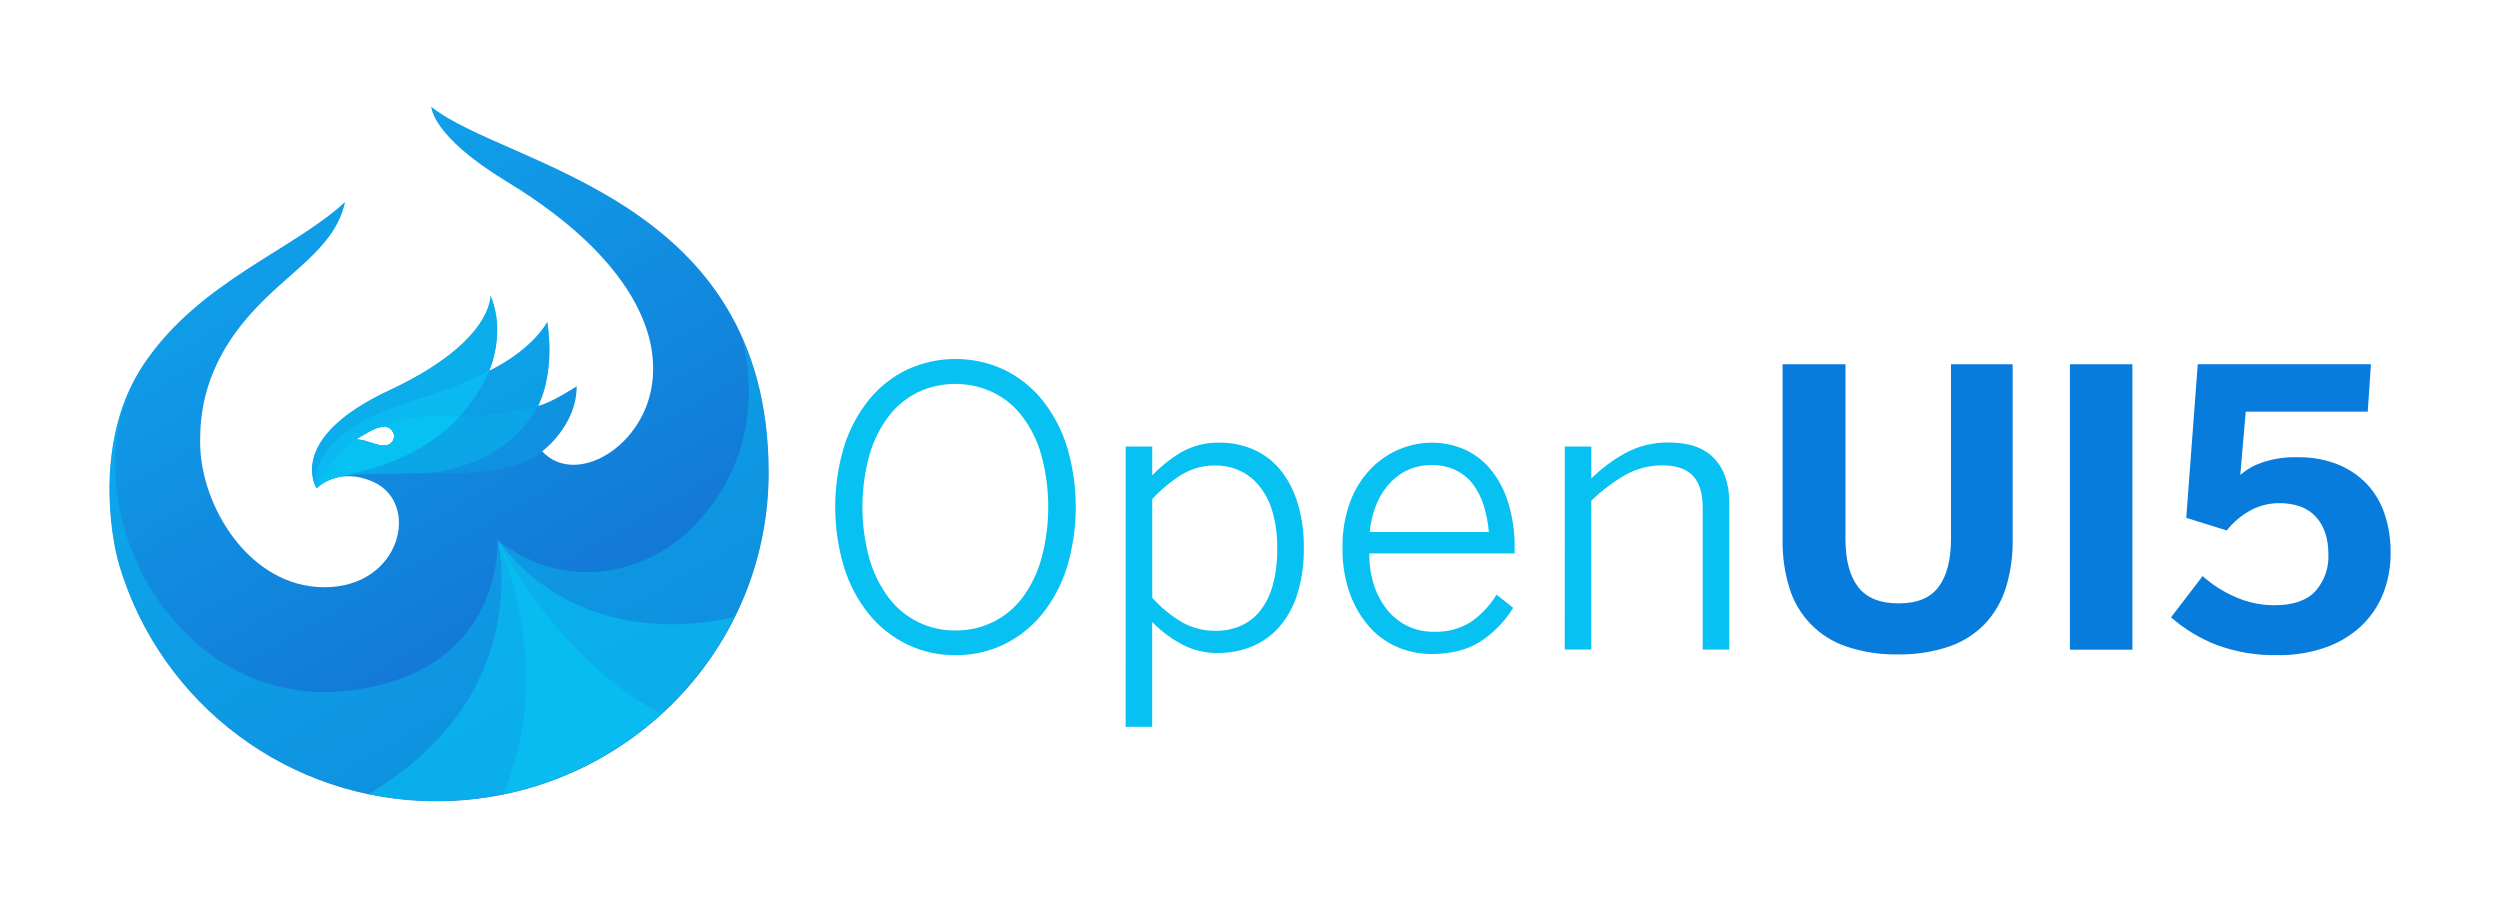
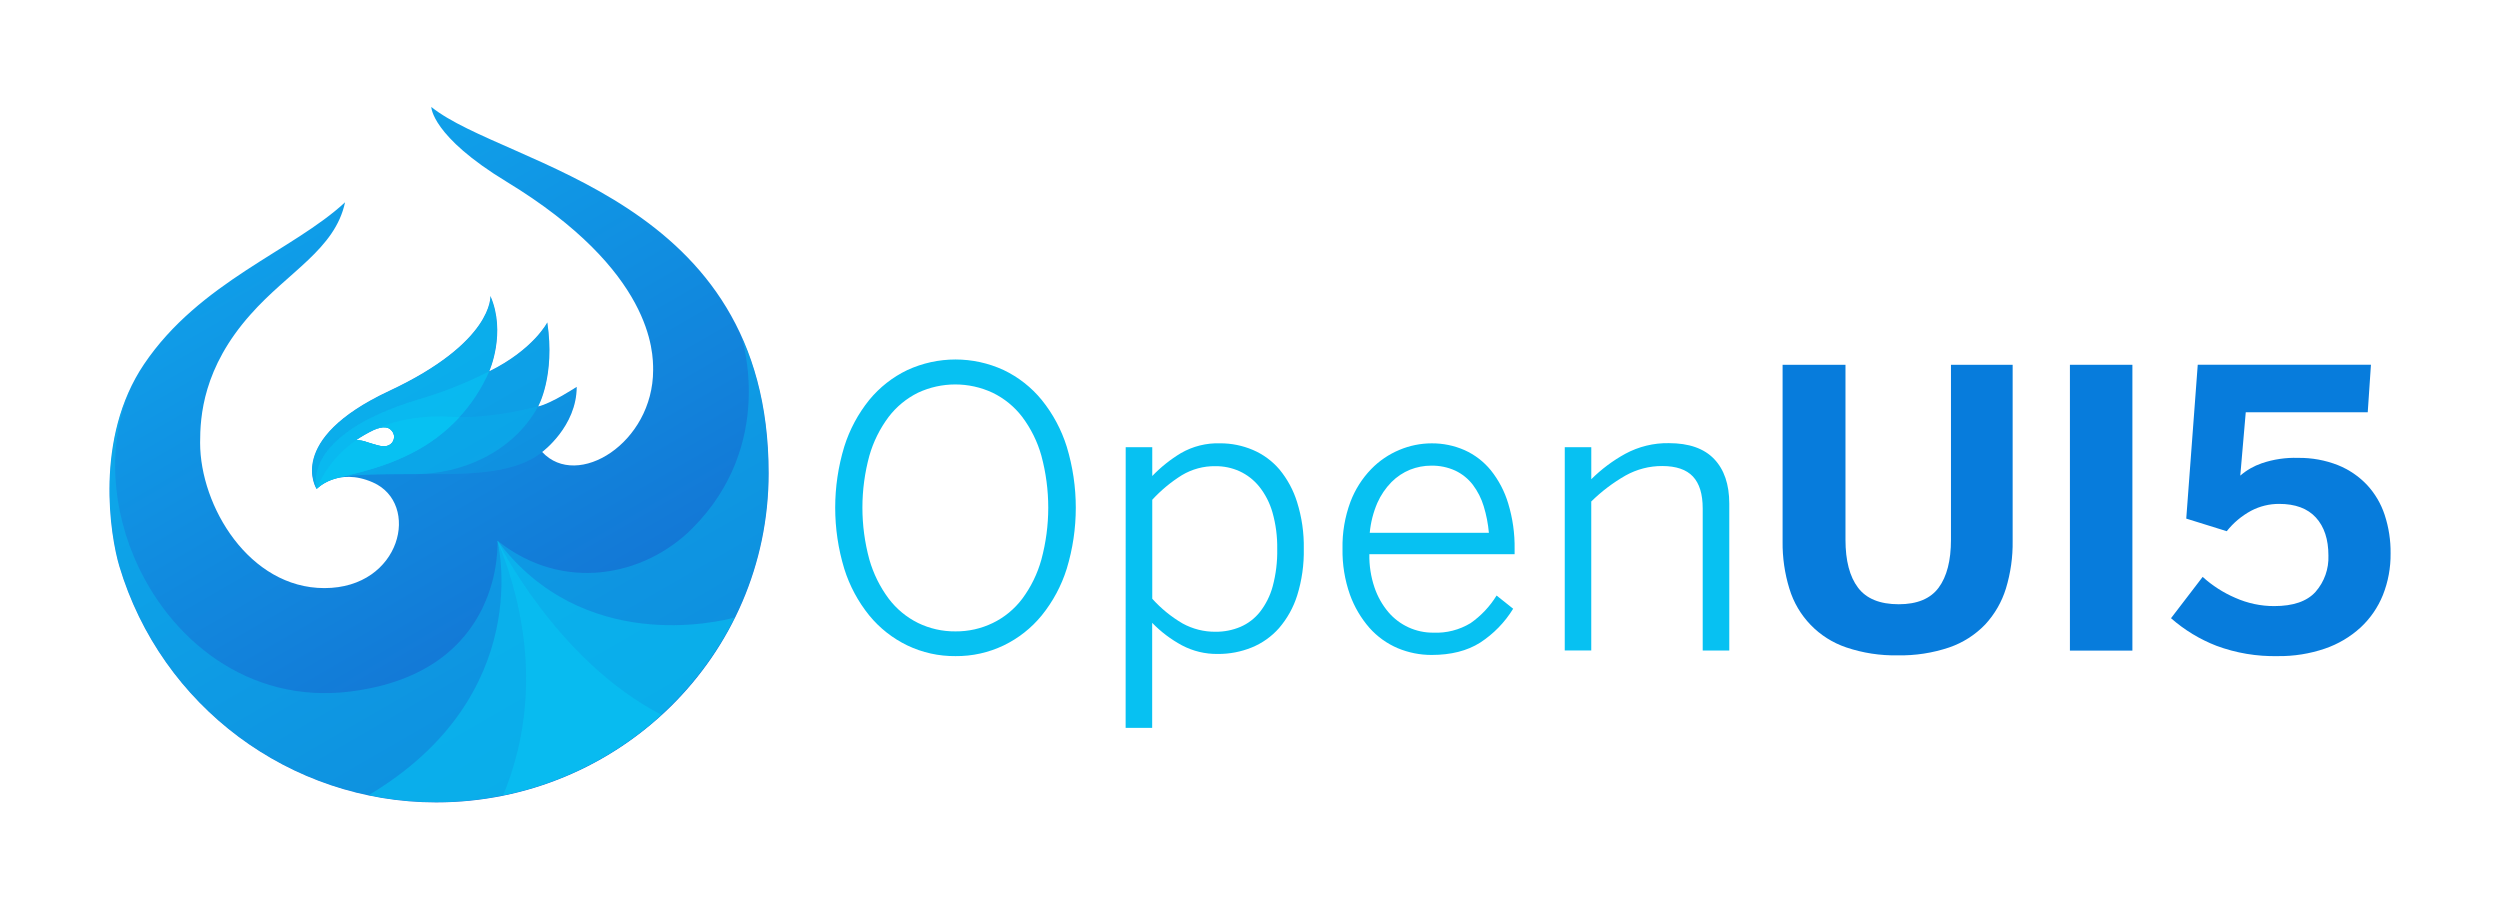
- <svg xmlns="http://www.w3.org/2000/svg" viewBox="0 0 689 250">
-   <clipPath id="a">
-     <path d="m118.87 29.44s0 8 20.8 20.61c40.42 24.55 40.33 47.07 40.33 51.79 0 20.07-20.89 33-30.58 22.54 0 0 9.51-7 9.51-17.91 0 0-7 4.6-10.62 5.39 0 0 4.75-8.4 2.53-23.14 0 0-3.8 7.45-16 13.47 0 0 4.75-10.62.31-20.76 0 0 .95 12.68-27.89 26.15s-20 27-20 27 5.75-6.11 15.51-1.82c13.21 5.8 7.87 29.08-13.37 29.08-20.68 0-34.25-22.48-34.25-40 0-7.26.79-20.62 13.91-35.31 10.42-11.78 23.28-17.94 26.04-30.86-14.29 13.25-40.1 21.89-55.4 44.56-13.77 20.37-9.3 47.3-6.82 55.59a91.15 91.15 0 0 0 87.31 65c50.33 0 91.65-40.27 91.65-90.59 0-76.23-72.43-84.32-92.97-100.79zm-12.19 93.26c-1.53.36-3-.28-5.45-1a8.37 8.37 0 0 0 -3.1-.56 38.19 38.19 0 0 1 4.85-2.78c2.43-1.12 4.51-1.18 5.48 1a2.55 2.55 0 0 1 -1.78 3.34z" />
-   </clipPath>
-   <linearGradient id="b" gradientUnits="userSpaceOnUse" x1="166.15" x2="76.76" y1="208.58" y2="53.75">
-     <stop offset="0" stop-color="#146cd0" />
-     <stop offset="1" stop-color="#0fa1ea" />
-   </linearGradient>
-   <g fill="#07c1f2">
-     <path d="m263.34 180.56a30.1 30.1 0 0 1 -13.29-2.94 31 31 0 0 1 -10.48-8.25 39 39 0 0 1 -6.9-12.86 57.85 57.85 0 0 1 0-33.58 39.19 39.19 0 0 1 6.9-12.87 30.88 30.88 0 0 1 10.48-8.22 31.78 31.78 0 0 1 26.57 0 30.78 30.78 0 0 1 10.48 8.22 39.19 39.19 0 0 1 6.9 12.87 57.85 57.85 0 0 1 0 33.58 39 39 0 0 1 -6.9 12.86 30.87 30.87 0 0 1 -10.48 8.25 30.09 30.09 0 0 1 -13.28 2.94zm0-6.8a23.2 23.2 0 0 0 10.24-2.29 22.44 22.44 0 0 0 8.15-6.69 32.68 32.68 0 0 0 5.27-10.78 54.73 54.73 0 0 0 0-28.59 32.12 32.12 0 0 0 -5.29-10.69 22.6 22.6 0 0 0 -8.15-6.64 24.34 24.34 0 0 0 -20.57 0 23 23 0 0 0 -8.07 6.64 32.74 32.74 0 0 0 -5.32 10.69 54.18 54.18 0 0 0 0 28.59 33.31 33.31 0 0 0 5.32 10.74 22.78 22.78 0 0 0 8.07 6.69 23.1 23.1 0 0 0 10.35 2.33z" />
-     <path d="m310.24 123.06h7.32v7.94a38.34 38.34 0 0 1 7.89-6.3 20.38 20.38 0 0 1 10.84-2.7 22.8 22.8 0 0 1 9 1.82 19.77 19.77 0 0 1 7.32 5.37 26.4 26.4 0 0 1 4.87 9 40.39 40.39 0 0 1 1.85 12.81 40.59 40.59 0 0 1 -1.82 12.84 25.41 25.41 0 0 1 -5 9 20.16 20.16 0 0 1 -7.52 5.34 24.38 24.38 0 0 1 -9.39 1.79 20.56 20.56 0 0 1 -9.86-2.38 33.8 33.8 0 0 1 -8.2-6.18v28.9h-7.32zm24.76 50.8a17.19 17.19 0 0 0 6.87-1.35 13.9 13.9 0 0 0 5.37-4.1 19.89 19.89 0 0 0 3.5-7 36.5 36.5 0 0 0 1.26-10.33 34.74 34.74 0 0 0 -1.31-10.08 20.34 20.34 0 0 0 -3.68-7.13 15 15 0 0 0 -5.42-4.2 15.89 15.89 0 0 0 -6.59-1.38 17.53 17.53 0 0 0 -9.29 2.49 40 40 0 0 0 -8.15 6.75v27.24a34.84 34.84 0 0 0 8.35 6.8 18.5 18.5 0 0 0 9.09 2.29z" />
-     <path d="m394.56 180.24a24.06 24.06 0 0 1 -9.34-1.86 21.78 21.78 0 0 1 -7.81-5.61 28.52 28.52 0 0 1 -5.37-9.13 36 36 0 0 1 -2.04-12.64 34.84 34.84 0 0 1 2.18-12.9 26.46 26.46 0 0 1 5.71-9 23.4 23.4 0 0 1 7.86-5.32 23.07 23.07 0 0 1 8.79-1.77 22.16 22.16 0 0 1 9.11 1.87 19.83 19.83 0 0 1 7.21 5.53 27 27 0 0 1 4.8 9.13 40.87 40.87 0 0 1 1.77 12.58v1.4h-40.04a27.08 27.08 0 0 0 1.43 9.19 20.84 20.84 0 0 0 3.81 6.74 16.11 16.11 0 0 0 12.4 5.66 18.26 18.26 0 0 0 10.25-2.62 25.46 25.46 0 0 0 7.18-7.6l4.57 3.63a29.6 29.6 0 0 1 -9.11 9.34q-5.37 3.38-13.36 3.38zm15.78-33.62a35.27 35.27 0 0 0 -1.43-7.29 18.67 18.67 0 0 0 -3-5.92 13.33 13.33 0 0 0 -4.82-3.89 15.3 15.3 0 0 0 -6.62-1.37 15.73 15.73 0 0 0 -5.86 1.11 15.29 15.29 0 0 0 -5.11 3.4 19.34 19.34 0 0 0 -3.9 5.74 26.85 26.85 0 0 0 -2.1 8.22z" />
-     <path d="m431.25 123.06h7.31v8.82a41.82 41.82 0 0 1 9.37-7 24.52 24.52 0 0 1 12-2.93q8.31 0 12.48 4.36t4.18 12.25v40.47h-7.32v-39.1q0-5.93-2.7-8.8t-8.45-2.88a20.56 20.56 0 0 0 -10.1 2.6 46.27 46.27 0 0 0 -9.47 7.16v41h-7.31z" />
-   </g>
-   <g fill="#077cdc">
-     <path d="m523 180.35a41.74 41.74 0 0 1 -14.17-2.18 24.56 24.56 0 0 1 -15.68-16.17 42.57 42.57 0 0 1 -1.87-13v-48.61h17.33v48.15q0 8.61 3.45 13.18t11.24 4.57q7.62 0 11-4.57t3.39-13.18v-48.15h17v48.46a43 43 0 0 1 -1.86 13.1 25.67 25.67 0 0 1 -5.74 9.94 25 25 0 0 1 -9.88 6.28 41.92 41.92 0 0 1 -14.21 2.18z" />
-     <path d="m570.47 179.05v-78.66h17.22v78.66z" />
-     <path d="m627.75 180.56a45.88 45.88 0 0 1 -16.89-2.83 42.31 42.31 0 0 1 -12.53-7.6l8.72-11.37a32.46 32.46 0 0 0 9 5.76 26.23 26.23 0 0 0 10.71 2.28q7.85 0 11.39-3.91a14.29 14.29 0 0 0 3.56-10q0-6.69-3.45-10.46t-10.15-3.76a16.54 16.54 0 0 0 -7.7 1.89 21.68 21.68 0 0 0 -6.72 5.63l-11.16-3.47 3.17-42.34h47.73l-.88 13.07h-33.62l-1.51 17.44a17.86 17.86 0 0 1 5.92-3.4 28.31 28.31 0 0 1 10-1.48 28.94 28.94 0 0 1 11 2 22.73 22.73 0 0 1 8 5.42 22.5 22.5 0 0 1 4.88 8.28 32.85 32.85 0 0 1 1.63 10.59 30.1 30.1 0 0 1 -2.12 11.46 25 25 0 0 1 -6.15 8.93 28.06 28.06 0 0 1 -9.84 5.81 38.57 38.57 0 0 1 -12.99 2.06z" />
-   </g>
-   <g clip-path="url(#a)">
-     <path d="m118.87 29.44s0 8 20.8 20.61c40.42 24.55 40.33 47.07 40.33 51.79 0 20.07-20.89 33-30.58 22.54 0 0 9.51-7 9.51-17.91 0 0-7 4.6-10.62 5.39 0 0 4.75-8.4 2.53-23.14 0 0-3.8 7.45-16 13.47 0 0 4.75-10.62.31-20.76 0 0 .95 12.68-27.89 26.15s-20 27-20 27 5.75-6.11 15.51-1.82c13.21 5.8 7.87 29.08-13.37 29.08-20.68 0-34.25-22.48-34.25-40 0-7.26.79-20.62 13.91-35.31 10.42-11.78 23.28-17.94 26.04-30.86-14.29 13.25-40.1 21.89-55.4 44.56-13.77 20.37-9.3 47.3-6.82 55.59a91.15 91.15 0 0 0 87.31 65c50.33 0 91.65-40.27 91.65-90.59 0-76.23-72.43-84.32-92.97-100.79z" fill="url(#b)" />
-     <g fill="#07c1f2">
-       <path d="m113.64 124.61a45.49 45.49 0 0 0 21.19-22.44s4.76-10.63.32-20.78c0 0 .95 12.69-27.92 26.17s-20 27-20 27a12.66 12.66 0 0 1 5.8-3c4.77-1.33 12.24-2.63 20.61-6.95z" opacity=".6" />
-       <path d="m114.47 130.48c12.4 0 26.75-5.76 33.85-18.63a28.14 28.14 0 0 0 2.59-8.35 45.71 45.71 0 0 0 0-15.16s-2.36 6.59-16 13.83a110.48 110.48 0 0 1 -19.83 7.83c-32.62 9.9-27.83 24.55-27.83 24.55 5.14-3.43 5.17-4.07 27.22-4.07z" opacity=".4" />
-       <path d="m114.47 130.48c11.4 0 26.9.64 34.95-6.1 4.94-4.14 9.45-9.61 9.53-17.95 0 0-6.75 4.46-10.63 5.42-5.37 1.33-15 3.36-23.88 2.86-30-1.71-37.19 19.82-37.19 19.82 4.13-3.83 9.17-4.05 27.22-4.05z" opacity=".2" />
-       <path d="m113.64 124.61a45.49 45.49 0 0 0 21.19-22.44 110.48 110.48 0 0 1 -19.75 7.83c-32.62 9.9-27.83 24.55-27.83 24.55a12.66 12.66 0 0 1 5.8-3c4.75-1.32 12.22-2.62 20.59-6.94z" opacity=".4" />
-       <path d="m93.05 131.5c4.75-1.27 12.22-2.57 20.59-6.89a46.6 46.6 0 0 0 13-9.84c-.72 0-1.44 0-2.15-.06-30-1.71-37.19 19.82-37.19 19.82a11.48 11.48 0 0 1 4.6-2.66c.32-.13.71-.25 1.15-.37z" />
-       <path d="m211.84 130.19c0-15.2-2.89-27.68-7.67-38.06.46 1.37 9.69 30.22-13.41 53.32-13.19 13.18-35.63 17.75-53.67 3.33 0 0 2.29 36.2-40.59 41.53-28 3.49-50-14.35-59.59-37.08-6.65-15.8-7.27-34 .34-49-10.75 19.77-6.69 43.84-4.37 51.59a91.15 91.15 0 0 0 87.31 65c50.33-.04 91.65-40.31 91.65-90.63z" opacity=".4" />
-       <path d="m202.58 169.92c-4.75 1.29-42 10.15-65.49-21.14 0 0 10.94 42.42-35.55 70.09a92.14 92.14 0 0 0 101-49z" opacity=".6" />
-       <path d="m182.36 196.74c-29.13-15-45.27-48-45.27-48 13 31.66 7.36 56.37 1.55 70.16a91.9 91.9 0 0 0 43.72-22.16z" opacity=".7" />
+ <svg xmlns="http://www.w3.org/2000/svg" xmlns:xlink="http://www.w3.org/1999/xlink" width="px" height="px" viewBox="0 0 344 125" version="1.1">
+   <defs>
+     <clipPath id="clip1">
+       <path d="M 15 14 L 106 14 L 106 111 L 15 111 Z M 15 14 " />
+     </clipPath>
+     <clipPath id="clip2">
+       <path d="M 59.348 14.719 C 59.348 14.719 59.348 18.719 69.734 25.023 C 89.914 37.301 89.871 48.559 89.871 50.922 C 89.871 60.953 79.441 67.422 74.602 62.191 C 74.602 62.191 79.352 58.691 79.352 53.234 C 79.352 53.234 75.855 55.535 74.047 55.93 C 74.047 55.93 76.418 51.73 75.309 44.359 C 75.309 44.359 73.414 48.086 67.32 51.094 C 67.32 51.094 69.695 45.785 67.477 40.715 C 67.477 40.715 67.953 47.055 53.551 53.789 C 39.152 60.523 43.566 67.289 43.566 67.289 C 43.566 67.289 46.438 64.234 51.309 66.379 C 57.906 69.281 55.238 80.922 44.637 80.922 C 34.309 80.922 27.535 69.68 27.535 60.922 C 27.535 57.289 27.93 50.609 34.48 43.266 C 39.684 37.375 46.102 34.297 47.48 27.836 C 40.348 34.461 27.461 38.781 19.82 50.113 C 12.945 60.301 15.18 73.766 16.418 77.91 C 22.184 97.195 39.902 110.406 60.008 110.41 C 85.137 110.41 105.766 90.273 105.766 65.113 C 105.766 27 69.605 22.953 59.348 14.719 Z M 53.262 61.352 C 52.5 61.531 51.766 61.211 50.543 60.852 C 50.047 60.66 49.523 60.562 48.992 60.57 C 49.766 60.047 50.574 59.582 51.414 59.18 C 52.629 58.621 53.668 58.59 54.152 59.68 C 54.273 60.02 54.246 60.395 54.078 60.711 C 53.906 61.031 53.613 61.262 53.262 61.352 Z M 53.262 61.352 " />
+     </clipPath>
+     <linearGradient id="linear0" gradientUnits="userSpaceOnUse" x1="166.15" y1="208.58" x2="76.76" y2="53.75" gradientTransform="matrix(0.499274,0,0,0.5,0,0)">
+       <stop offset="0" style="stop-color:rgb(7.843%,42.353%,81.569%);stop-opacity:1;" />
+       <stop offset="1" style="stop-color:rgb(5.882%,63.137%,91.765%);stop-opacity:1;" />
+     </linearGradient>
+     <filter id="alpha" filterUnits="objectBoundingBox" x="0%" y="0%" width="100%" height="100%">
+       <feColorMatrix type="matrix" in="SourceGraphic" values="0 0 0 0 1 0 0 0 0 1 0 0 0 0 1 0 0 0 1 0" />
+     </filter>
+     <mask id="mask0">
+       <g filter="url(#alpha)">
+         <rect x="0" y="0" width="344" height="125" style="fill:rgb(0%,0%,0%);fill-opacity:0.6;stroke:none;" />
+       </g>
+     </mask>
+     <clipPath id="clip3">
+       <rect x="0" y="0" width="344" height="125" />
+     </clipPath>
+     <g id="surface5" clip-path="url(#clip3)">
+       <path style=" stroke:none;fill-rule:nonzero;fill:rgb(2.745%,75.686%,94.902%);fill-opacity:1;" d="M 56.738 62.305 C 61.461 59.914 65.203 55.945 67.316 51.086 C 67.316 51.086 69.695 45.77 67.477 40.695 C 67.477 40.695 67.953 47.039 53.539 53.781 C 39.125 60.52 43.551 67.281 43.551 67.281 C 44.371 66.535 45.367 66.02 46.449 65.781 C 48.828 65.113 52.559 64.465 56.738 62.305 Z M 56.738 62.305 " />
+     </g>
+     <mask id="mask1">
+       <g filter="url(#alpha)">
+         <rect x="0" y="0" width="344" height="125" style="fill:rgb(0%,0%,0%);fill-opacity:0.4;stroke:none;" />
+       </g>
+     </mask>
+     <clipPath id="clip4">
+       <rect x="0" y="0" width="344" height="125" />
+     </clipPath>
+     <g id="surface8" clip-path="url(#clip4)">
+       <path style=" stroke:none;fill-rule:nonzero;fill:rgb(2.745%,75.686%,94.902%);fill-opacity:1;" d="M 57.152 65.238 C 63.344 65.238 70.508 62.359 74.051 55.926 C 74.699 54.609 75.133 53.199 75.344 51.75 C 75.766 49.242 75.766 46.68 75.344 44.172 C 75.344 44.172 74.168 47.465 67.355 51.086 C 64.191 52.707 60.875 54.02 57.457 55 C 41.172 59.949 43.562 67.273 43.562 67.273 C 46.129 65.559 46.145 65.238 57.152 65.238 Z M 57.152 65.238 " />
+     </g>
+     <mask id="mask2">
+       <g filter="url(#alpha)">
+         <rect x="0" y="0" width="344" height="125" style="fill:rgb(0%,0%,0%);fill-opacity:0.2;stroke:none;" />
+       </g>
+     </mask>
+     <clipPath id="clip5">
+       <rect x="0" y="0" width="344" height="125" />
+     </clipPath>
+     <g id="surface11" clip-path="url(#clip5)">
+       <path style=" stroke:none;fill-rule:nonzero;fill:rgb(2.745%,75.686%,94.902%);fill-opacity:1;" d="M 57.152 65.238 C 62.844 65.238 70.582 65.559 74.602 62.191 C 77.066 60.121 79.32 57.387 79.359 53.215 C 79.359 53.215 75.988 55.445 74.051 55.926 C 71.371 56.59 66.562 57.605 62.129 57.355 C 47.152 56.5 43.562 67.266 43.562 67.266 C 45.625 65.352 48.141 65.238 57.152 65.238 Z M 57.152 65.238 " />
+     </g>
+     <mask id="mask3">
+       <g filter="url(#alpha)">
+         <rect x="0" y="0" width="344" height="125" style="fill:rgb(0%,0%,0%);fill-opacity:0.4;stroke:none;" />
+       </g>
+     </mask>
+     <clipPath id="clip6">
+       <rect x="0" y="0" width="344" height="125" />
+     </clipPath>
+     <g id="surface14" clip-path="url(#clip6)">
+       <path style=" stroke:none;fill-rule:nonzero;fill:rgb(2.745%,75.686%,94.902%);fill-opacity:1;" d="M 56.738 62.305 C 61.461 59.914 65.203 55.945 67.316 51.086 C 64.164 52.703 60.863 54.016 57.457 55 C 41.172 59.949 43.562 67.273 43.562 67.273 C 44.379 66.531 45.379 66.012 46.457 65.773 C 48.828 65.113 52.559 64.465 56.738 62.305 Z M 56.738 62.305 " />
+     </g>
+     <clipPath id="clip7">
+       <path d="M 43 57 L 64 57 L 64 68 L 43 68 Z M 43 57 " />
+     </clipPath>
+     <clipPath id="clip8">
+       <path d="M 59.348 14.719 C 59.348 14.719 59.348 18.719 69.734 25.023 C 89.914 37.301 89.871 48.559 89.871 50.922 C 89.871 60.953 79.441 67.422 74.602 62.191 C 74.602 62.191 79.352 58.691 79.352 53.234 C 79.352 53.234 75.855 55.535 74.047 55.93 C 74.047 55.93 76.418 51.73 75.309 44.359 C 75.309 44.359 73.414 48.086 67.32 51.094 C 67.32 51.094 69.695 45.785 67.477 40.715 C 67.477 40.715 67.953 47.055 53.551 53.789 C 39.152 60.523 43.566 67.289 43.566 67.289 C 43.566 67.289 46.438 64.234 51.309 66.379 C 57.906 69.281 55.238 80.922 44.637 80.922 C 34.309 80.922 27.535 69.68 27.535 60.922 C 27.535 57.289 27.93 50.609 34.48 43.266 C 39.684 37.375 46.102 34.297 47.48 27.836 C 40.348 34.461 27.461 38.781 19.82 50.113 C 12.945 60.301 15.18 73.766 16.418 77.91 C 22.184 97.195 39.902 110.406 60.008 110.41 C 85.137 110.41 105.766 90.273 105.766 65.113 C 105.766 27 69.605 22.953 59.348 14.719 Z M 53.262 61.352 C 52.5 61.531 51.766 61.211 50.543 60.852 C 50.047 60.66 49.523 60.562 48.992 60.57 C 49.766 60.047 50.574 59.582 51.414 59.18 C 52.629 58.621 53.668 58.59 54.152 59.68 C 54.273 60.02 54.246 60.395 54.078 60.711 C 53.906 61.031 53.613 61.262 53.262 61.352 Z M 53.262 61.352 " />
+     </clipPath>
+     <clipPath id="clip9">
+       <path d="M 15 14 L 106 14 L 106 111 L 15 111 Z M 15 14 " />
+     </clipPath>
+     <clipPath id="clip10">
+       <path d="M 59.348 14.719 C 59.348 14.719 59.348 18.719 69.734 25.023 C 89.914 37.301 89.871 48.559 89.871 50.922 C 89.871 60.953 79.441 67.422 74.602 62.191 C 74.602 62.191 79.352 58.691 79.352 53.234 C 79.352 53.234 75.855 55.535 74.047 55.93 C 74.047 55.93 76.418 51.73 75.309 44.359 C 75.309 44.359 73.414 48.086 67.32 51.094 C 67.32 51.094 69.695 45.785 67.477 40.715 C 67.477 40.715 67.953 47.055 53.551 53.789 C 39.152 60.523 43.566 67.289 43.566 67.289 C 43.566 67.289 46.438 64.234 51.309 66.379 C 57.906 69.281 55.238 80.922 44.637 80.922 C 34.309 80.922 27.535 69.68 27.535 60.922 C 27.535 57.289 27.93 50.609 34.48 43.266 C 39.684 37.375 46.102 34.297 47.48 27.836 C 40.348 34.461 27.461 38.781 19.82 50.113 C 12.945 60.301 15.18 73.766 16.418 77.91 C 22.184 97.195 39.902 110.406 60.008 110.41 C 85.137 110.41 105.766 90.273 105.766 65.113 C 105.766 27 69.605 22.953 59.348 14.719 Z M 53.262 61.352 C 52.5 61.531 51.766 61.211 50.543 60.852 C 50.047 60.66 49.523 60.562 48.992 60.57 C 49.766 60.047 50.574 59.582 51.414 59.18 C 52.629 58.621 53.668 58.59 54.152 59.68 C 54.273 60.02 54.246 60.395 54.078 60.711 C 53.906 61.031 53.613 61.262 53.262 61.352 Z M 53.262 61.352 " />
+     </clipPath>
+     <mask id="mask4">
+       <g filter="url(#alpha)">
+         <rect x="0" y="0" width="344" height="125" style="fill:rgb(0%,0%,0%);fill-opacity:0.4;stroke:none;" />
+       </g>
+     </mask>
+     <clipPath id="clip11">
+       <rect x="0" y="0" width="344" height="125" />
+     </clipPath>
+     <g id="surface17" clip-path="url(#clip11)">
+       <path style=" stroke:none;fill-rule:nonzero;fill:rgb(2.745%,75.686%,94.902%);fill-opacity:1;" d="M 105.766 65.094 C 105.766 57.496 104.324 51.254 101.938 46.066 C 102.168 46.75 106.773 61.176 95.242 72.727 C 88.656 79.316 77.453 81.602 68.445 74.391 C 68.445 74.391 69.59 92.488 48.18 95.156 C 34.199 96.898 23.215 87.98 18.43 76.613 C 15.109 68.715 14.797 59.613 18.598 52.113 C 13.23 62 15.258 74.035 16.418 77.91 C 22.184 97.195 39.902 110.406 60.008 110.41 C 85.137 110.391 105.766 90.254 105.766 65.094 Z M 105.766 65.094 " />
+     </g>
+     <mask id="mask5">
+       <g filter="url(#alpha)">
+         <rect x="0" y="0" width="344" height="125" style="fill:rgb(0%,0%,0%);fill-opacity:0.6;stroke:none;" />
+       </g>
+     </mask>
+     <clipPath id="clip12">
+       <rect x="0" y="0" width="344" height="125" />
+     </clipPath>
+     <g id="surface20" clip-path="url(#clip12)">
+       <path style=" stroke:none;fill-rule:nonzero;fill:rgb(2.745%,75.686%,94.902%);fill-opacity:1;" d="M 101.145 84.961 C 98.77 85.605 80.172 90.035 68.445 74.391 C 68.445 74.391 73.906 95.602 50.695 109.434 C 71.105 113.648 91.797 103.598 101.121 84.934 Z M 101.145 84.961 " />
+     </g>
+     <mask id="mask6">
+       <g filter="url(#alpha)">
+         <rect x="0" y="0" width="344" height="125" style="fill:rgb(0%,0%,0%);fill-opacity:0.702;stroke:none;" />
+       </g>
+     </mask>
+     <clipPath id="clip13">
+       <rect x="0" y="0" width="344" height="125" />
+     </clipPath>
+     <g id="surface23" clip-path="url(#clip13)">
+       <path style=" stroke:none;fill-rule:nonzero;fill:rgb(2.745%,75.686%,94.902%);fill-opacity:1;" d="M 91.047 98.371 C 76.504 90.871 68.445 74.371 68.445 74.371 C 74.938 90.199 72.121 102.555 69.219 109.449 C 77.363 107.805 84.906 103.973 91.047 98.371 Z M 91.047 98.371 " />
+     </g>
+   </defs>
+   <g id="surface1">
+     <path style=" stroke:none;fill-rule:nonzero;fill:rgb(2.745%,75.686%,94.902%);fill-opacity:1;" d="M 131.48 90.281 C 129.184 90.305 126.914 89.801 124.844 88.809 C 122.82 87.832 121.035 86.426 119.609 84.684 C 118.07 82.777 116.898 80.598 116.168 78.254 C 114.508 72.781 114.508 66.938 116.168 61.465 C 116.902 59.121 118.07 56.941 119.609 55.031 C 121.035 53.297 122.82 51.891 124.844 50.922 C 129.055 48.98 133.898 48.98 138.109 50.922 C 140.133 51.891 141.918 53.293 143.34 55.031 C 144.883 56.941 146.051 59.121 146.785 61.465 C 148.445 66.938 148.445 72.781 146.785 78.254 C 146.051 80.598 144.883 82.777 143.34 84.684 C 141.918 86.426 140.133 87.832 138.109 88.809 C 136.039 89.801 133.773 90.305 131.48 90.281 Z M 131.48 86.879 C 133.246 86.895 134.996 86.504 136.59 85.734 C 138.195 84.961 139.59 83.812 140.66 82.391 C 141.863 80.77 142.754 78.945 143.293 77 C 144.555 72.32 144.555 67.387 143.293 62.703 C 142.754 60.773 141.855 58.961 140.652 57.359 C 139.574 55.949 138.18 54.812 136.582 54.039 C 133.328 52.52 129.566 52.52 126.312 54.039 C 124.73 54.824 123.352 55.957 122.281 57.359 C 121.078 58.965 120.176 60.773 119.625 62.703 C 118.348 67.383 118.348 72.32 119.625 77 C 120.18 78.938 121.078 80.754 122.281 82.371 C 123.348 83.785 124.727 84.93 126.312 85.715 C 127.922 86.5 129.691 86.898 131.48 86.879 Z M 131.48 86.879 " />
+     <path style=" stroke:none;fill-rule:nonzero;fill:rgb(2.745%,75.686%,94.902%);fill-opacity:1;" d="M 154.895 61.531 L 158.551 61.531 L 158.551 65.5 C 159.719 64.281 161.043 63.223 162.488 62.352 C 164.133 61.402 166.008 60.938 167.902 61 C 169.445 60.996 170.973 61.305 172.395 61.91 C 173.805 62.508 175.055 63.43 176.051 64.594 C 177.145 65.922 177.973 67.449 178.48 69.094 C 179.129 71.168 179.441 73.328 179.402 75.5 C 179.445 77.676 179.141 79.844 178.496 81.922 C 177.98 83.574 177.129 85.105 176 86.422 C 174.969 87.59 173.684 88.504 172.246 89.09 C 170.758 89.695 169.164 90 167.555 89.984 C 165.844 90.008 164.148 89.598 162.633 88.797 C 161.121 87.98 159.738 86.938 158.539 85.703 L 158.539 100.156 L 154.887 100.156 Z M 167.258 86.93 C 168.434 86.941 169.602 86.715 170.688 86.254 C 171.734 85.805 172.656 85.098 173.367 84.203 C 174.176 83.164 174.77 81.977 175.117 80.703 C 175.57 79.023 175.781 77.281 175.746 75.539 C 175.773 73.836 175.555 72.141 175.09 70.5 C 174.719 69.203 174.098 67.988 173.254 66.934 C 172.523 66.035 171.598 65.316 170.547 64.836 C 169.512 64.371 168.391 64.137 167.258 64.145 C 165.625 64.117 164.02 64.551 162.617 65.391 C 161.117 66.328 159.75 67.465 158.551 68.766 L 158.551 82.387 C 159.754 83.727 161.16 84.875 162.719 85.785 C 164.109 86.551 165.672 86.945 167.258 86.93 Z M 167.258 86.93 " />
+     <path style=" stroke:none;fill-rule:nonzero;fill:rgb(2.745%,75.686%,94.902%);fill-opacity:1;" d="M 196.992 90.121 C 195.395 90.125 193.809 89.809 192.332 89.191 C 190.84 88.559 189.508 87.598 188.43 86.387 C 187.262 85.043 186.352 83.496 185.75 81.82 C 185.035 79.793 184.691 77.652 184.73 75.5 C 184.684 73.301 185.055 71.113 185.82 69.051 C 186.457 67.371 187.426 65.84 188.672 64.551 C 189.785 63.402 191.121 62.5 192.594 61.891 C 193.984 61.309 195.477 61.008 196.984 61.004 C 198.547 60.992 200.098 61.309 201.531 61.941 C 202.93 62.57 204.16 63.516 205.133 64.703 C 206.215 66.059 207.031 67.609 207.527 69.27 C 208.148 71.309 208.445 73.43 208.41 75.559 L 208.41 76.262 L 188.422 76.262 C 188.395 77.82 188.633 79.375 189.137 80.855 C 189.555 82.086 190.199 83.23 191.039 84.227 C 192.582 86.039 194.848 87.074 197.227 87.055 C 199.027 87.133 200.805 86.68 202.348 85.746 C 203.789 84.742 205.012 83.445 205.93 81.945 L 208.211 83.762 C 207.062 85.637 205.508 87.23 203.664 88.43 C 201.875 89.559 199.652 90.121 196.992 90.121 Z M 204.871 73.309 C 204.762 72.074 204.523 70.852 204.16 69.664 C 203.84 68.598 203.332 67.594 202.66 66.703 C 202.023 65.875 201.199 65.211 200.254 64.762 C 199.219 64.289 198.086 64.055 196.949 64.074 C 195.945 64.07 194.953 64.262 194.023 64.629 C 193.066 65.02 192.199 65.598 191.473 66.328 C 190.656 67.16 189.996 68.133 189.523 69.199 C 188.961 70.504 188.605 71.895 188.477 73.309 Z M 204.871 73.309 " />
+     <path style=" stroke:none;fill-rule:nonzero;fill:rgb(2.745%,75.686%,94.902%);fill-opacity:1;" d="M 215.312 61.531 L 218.961 61.531 L 218.961 65.941 C 220.352 64.559 221.926 63.383 223.641 62.441 C 225.48 61.449 227.543 60.941 229.633 60.977 C 232.398 60.977 234.473 61.703 235.863 63.156 C 237.25 64.609 237.945 66.648 237.949 69.281 L 237.949 89.516 L 234.293 89.516 L 234.293 69.965 C 234.293 67.988 233.844 66.523 232.945 65.566 C 232.047 64.609 230.641 64.129 228.727 64.125 C 226.965 64.117 225.227 64.566 223.684 65.426 C 221.961 66.41 220.371 67.613 218.957 69.004 L 218.957 89.504 L 215.309 89.504 Z M 215.312 61.531 " />
+     <path style=" stroke:none;fill-rule:nonzero;fill:rgb(2.745%,48.627%,86.275%);fill-opacity:1;" d="M 261.121 90.176 C 258.719 90.223 256.324 89.855 254.047 89.086 C 250.285 87.816 247.367 84.805 246.219 81 C 245.57 78.895 245.258 76.703 245.285 74.5 L 245.285 50.195 L 253.938 50.195 L 253.938 74.27 C 253.938 77.141 254.512 79.336 255.66 80.859 C 256.809 82.383 258.676 83.145 261.27 83.145 C 263.805 83.145 265.637 82.383 266.762 80.859 C 267.887 79.336 268.453 77.141 268.453 74.27 L 268.453 50.195 L 276.941 50.195 L 276.941 74.426 C 276.973 76.645 276.66 78.852 276.016 80.977 C 275.445 82.828 274.465 84.527 273.148 85.945 C 271.773 87.367 270.086 88.445 268.215 89.086 C 265.93 89.855 263.531 90.223 261.121 90.176 Z M 261.121 90.176 " />
+     <path style=" stroke:none;fill-rule:nonzero;fill:rgb(2.745%,48.627%,86.275%);fill-opacity:1;" d="M 284.82 89.523 L 284.82 50.195 L 293.418 50.195 L 293.418 89.523 Z M 284.82 89.523 " />
+     <path style=" stroke:none;fill-rule:nonzero;fill:rgb(2.745%,48.627%,86.275%);fill-opacity:1;" d="M 313.418 90.281 C 310.543 90.344 307.684 89.863 304.988 88.863 C 302.695 87.973 300.578 86.688 298.73 85.066 L 303.086 79.379 C 304.414 80.582 305.93 81.555 307.578 82.262 C 309.262 83.012 311.082 83.402 312.926 83.398 C 315.539 83.398 317.434 82.75 318.613 81.445 C 319.824 80.07 320.461 78.277 320.391 76.445 C 320.391 74.215 319.816 72.473 318.668 71.215 C 317.52 69.957 315.828 69.332 313.598 69.336 C 312.262 69.332 310.941 69.656 309.754 70.281 C 308.457 70.98 307.316 71.938 306.398 73.094 L 300.828 71.359 L 302.41 50.191 L 326.242 50.191 L 325.801 56.727 L 309.016 56.727 L 308.262 65.445 C 309.129 64.691 310.133 64.117 311.219 63.746 C 312.824 63.199 314.516 62.949 316.211 63.004 C 318.09 62.977 319.953 63.316 321.703 64.004 C 323.211 64.609 324.574 65.535 325.695 66.715 C 326.797 67.902 327.629 69.316 328.133 70.855 C 328.691 72.562 328.969 74.352 328.945 76.148 C 328.969 78.109 328.609 80.059 327.887 81.879 C 327.203 83.574 326.156 85.098 324.816 86.344 C 323.398 87.641 321.723 88.629 319.906 89.25 C 317.816 89.961 315.625 90.312 313.418 90.281 Z M 313.418 90.281 " />
+     <g clip-path="url(#clip1)" clip-rule="nonzero">
+       <g clip-path="url(#clip2)" clip-rule="nonzero">
+         <path style=" stroke:none;fill-rule:nonzero;fill:url(#linear0);" d="M 59.348 14.719 C 59.348 14.719 59.348 18.719 69.734 25.023 C 89.914 37.301 89.871 48.559 89.871 50.922 C 89.871 60.953 79.441 67.422 74.602 62.191 C 74.602 62.191 79.352 58.691 79.352 53.234 C 79.352 53.234 75.855 55.535 74.047 55.93 C 74.047 55.93 76.418 51.73 75.309 44.359 C 75.309 44.359 73.414 48.086 67.32 51.094 C 67.32 51.094 69.695 45.785 67.477 40.715 C 67.477 40.715 67.953 47.055 53.551 53.789 C 39.152 60.523 43.566 67.289 43.566 67.289 C 43.566 67.289 46.438 64.234 51.309 66.379 C 57.906 69.281 55.238 80.922 44.637 80.922 C 34.309 80.922 27.535 69.68 27.535 60.922 C 27.535 57.289 27.93 50.609 34.48 43.266 C 39.684 37.375 46.102 34.297 47.48 27.836 C 40.348 34.461 27.461 38.781 19.82 50.113 C 12.945 60.301 15.18 73.766 16.418 77.91 C 22.184 97.195 39.902 110.406 60.008 110.41 C 85.137 110.41 105.766 90.273 105.766 65.113 C 105.766 27 69.605 22.953 59.348 14.719 Z M 59.348 14.719 " />
+         <use xlink:href="#surface5" mask="url(#mask0)" />
+         <use xlink:href="#surface8" mask="url(#mask1)" />
+         <use xlink:href="#surface11" mask="url(#mask2)" />
+         <use xlink:href="#surface14" mask="url(#mask3)" />
+       </g>
+     </g>
+     <g clip-path="url(#clip7)" clip-rule="nonzero">
+       <g clip-path="url(#clip8)" clip-rule="nonzero">
+         <path style=" stroke:none;fill-rule:nonzero;fill:rgb(2.745%,75.686%,94.902%);fill-opacity:1;" d="M 46.457 65.75 C 48.828 65.113 52.559 64.465 56.738 62.305 C 59.172 61.059 61.371 59.395 63.227 57.387 C 62.867 57.387 62.508 57.387 62.156 57.355 C 47.176 56.5 43.586 67.266 43.586 67.266 C 44.238 66.648 45.023 66.191 45.883 65.934 C 46.043 65.871 46.238 65.809 46.457 65.75 Z M 46.457 65.75 " />
+       </g>
+     </g>
+     <g clip-path="url(#clip9)" clip-rule="nonzero">
+       <g clip-path="url(#clip10)" clip-rule="nonzero">
+         <use xlink:href="#surface17" mask="url(#mask4)" />
+         <use xlink:href="#surface20" mask="url(#mask5)" />
+         <use xlink:href="#surface23" mask="url(#mask6)" />
+       </g>
    </g>
  </g>
</svg>
